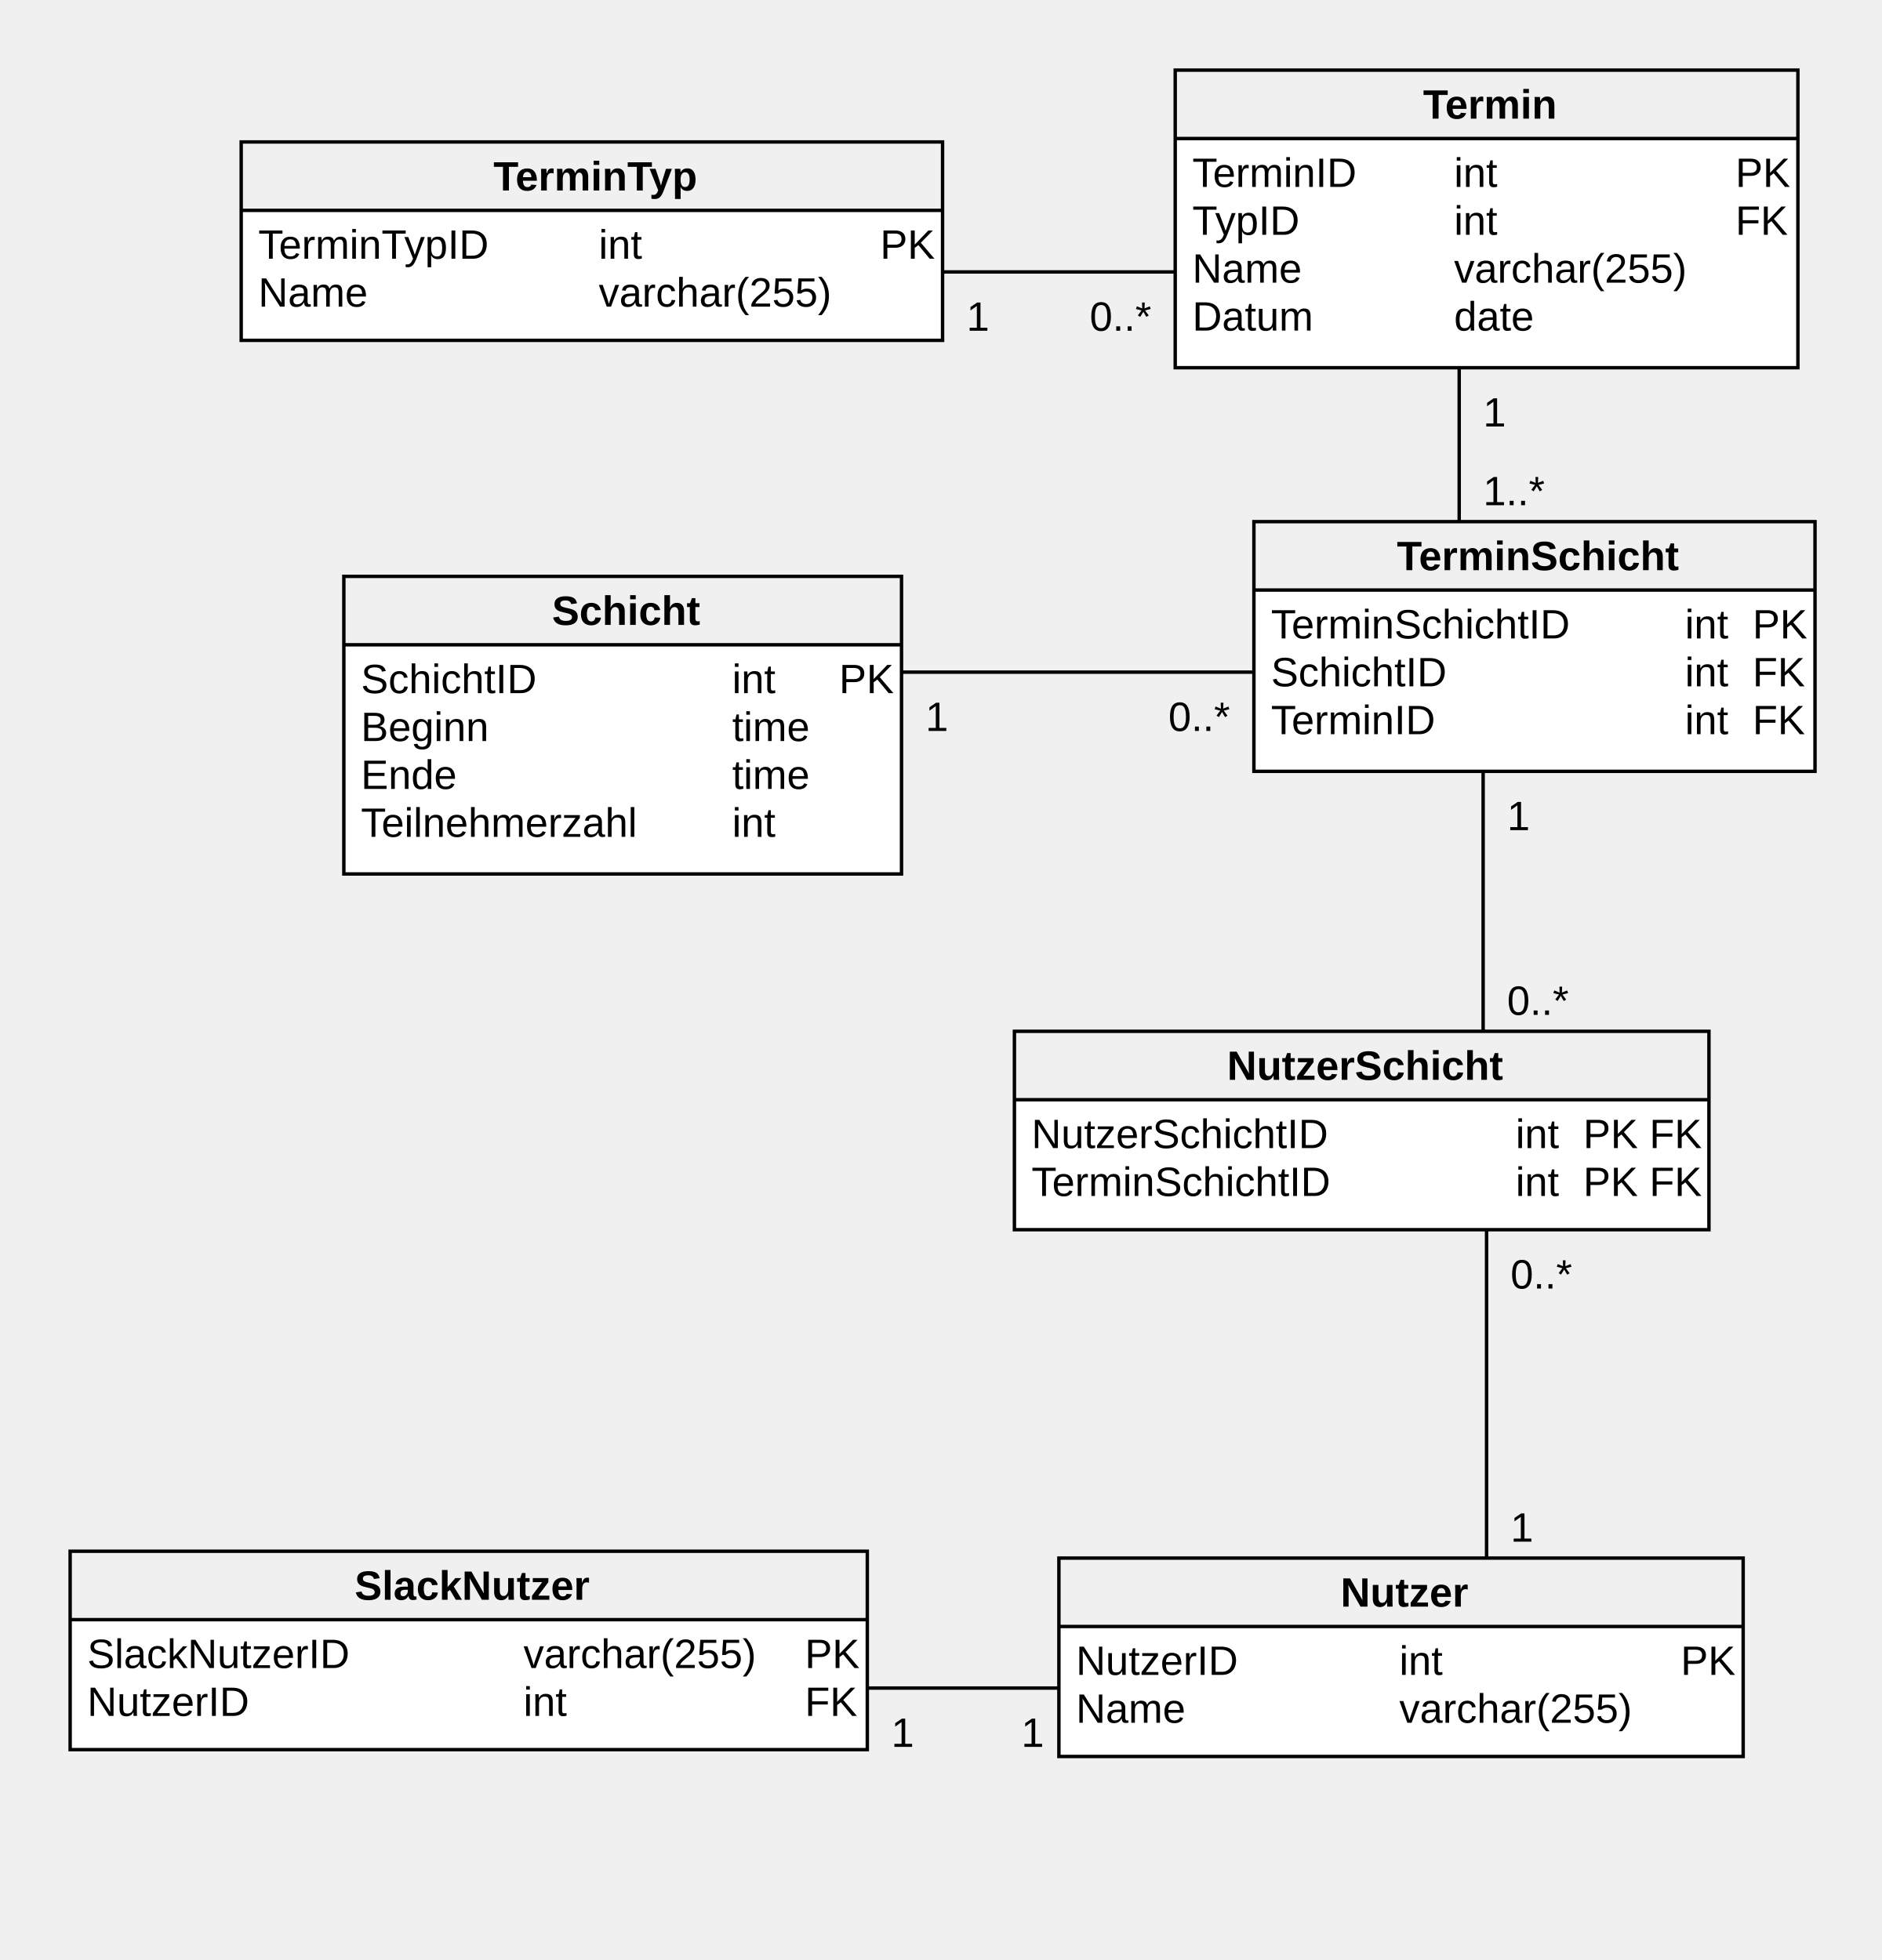
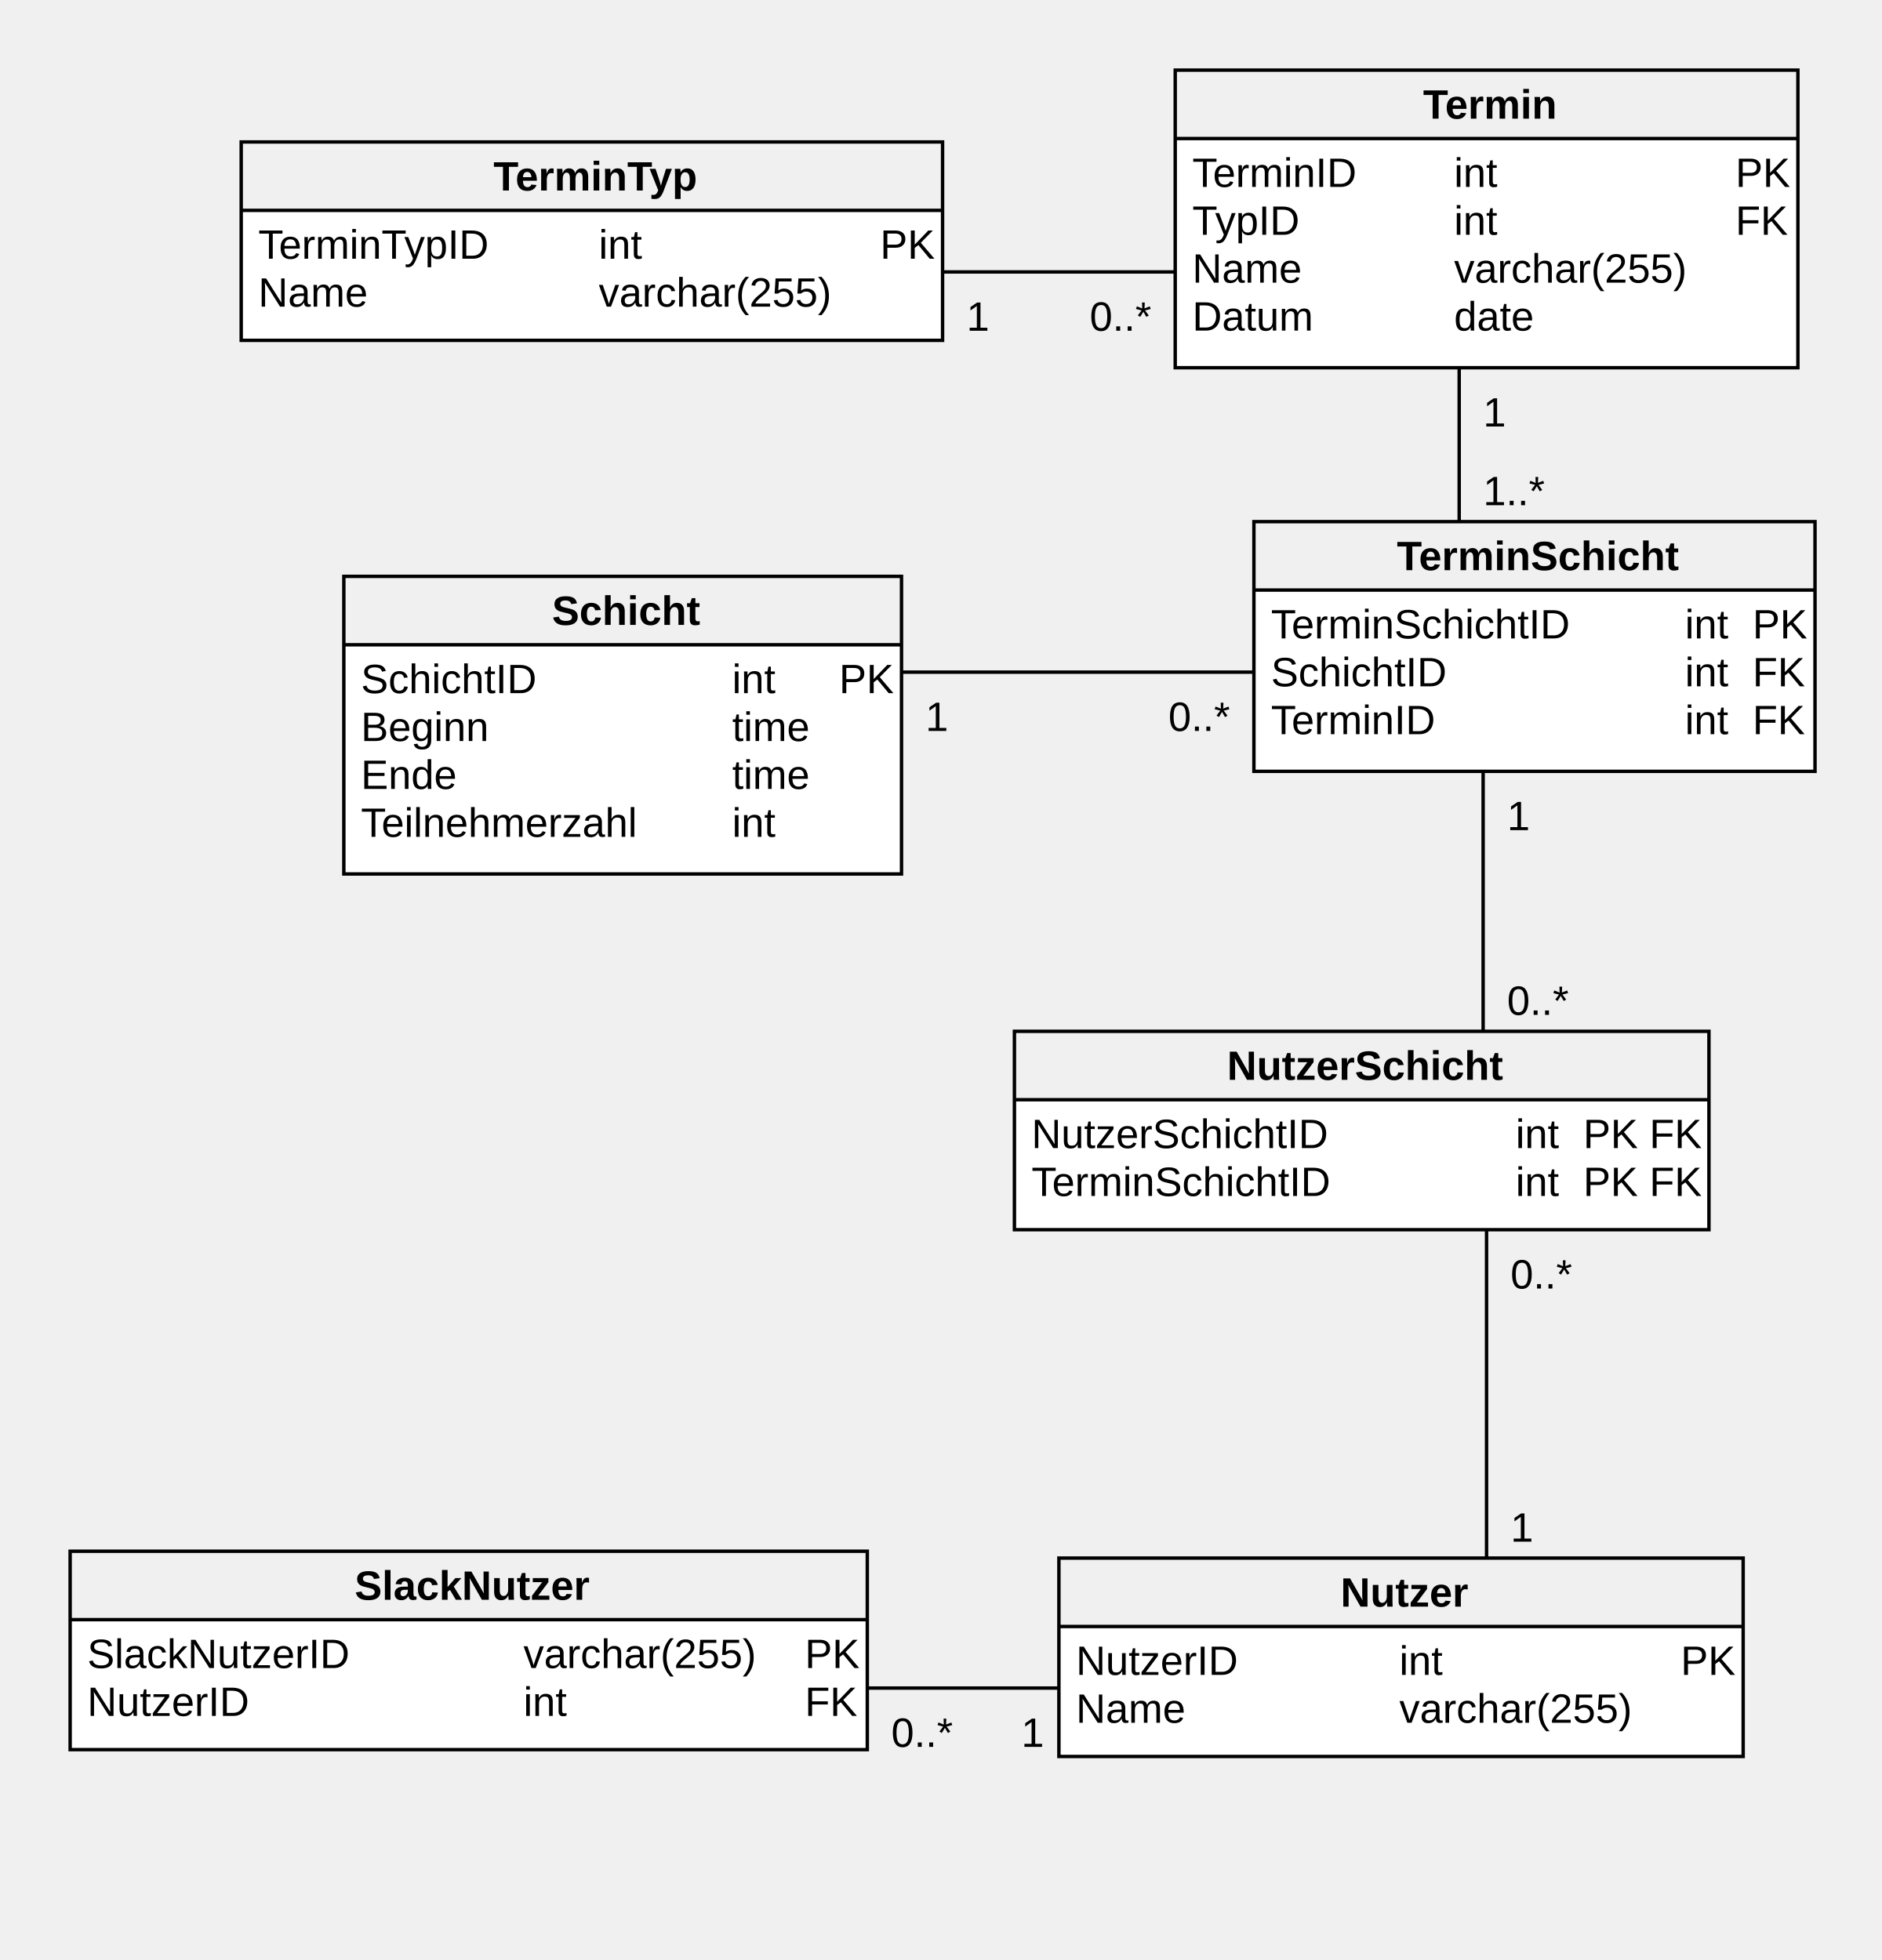
<svg xmlns="http://www.w3.org/2000/svg" id="svg480" version="1.1" width="550.0" height="573.0">
  <defs id="defs484" />
  <g transform="translate(0.5,0.5)" class="reference" id="g14">
    <polyline points="118.0,66.0 118.0,79.0 427.0,79.0" id="polyline4" style="fill:none;stroke:#000000;stroke-linejoin:miter" />
    <g transform="translate(317,85)" id="g8">
      <text font-size="12" font-weight="400" x="1" y="11.191" id="text6" style="font-weight:400;font-size:12px;font-family:arial, sans-serif;fill:#000000">0..*</text>
    </g>
    <g transform="translate(281,85)" id="g12">
      <text font-size="12" font-weight="400" x="1" y="11.191" id="text10" style="font-weight:400;font-size:12px;font-family:arial, sans-serif;fill:#000000">1</text>
    </g>
  </g>
  <g transform="translate(0.5,0.5)" class="reference" id="g26">
    <polyline points="236.0,196.0 351.0,196.0 351.0,196.0 384.0,196.0" id="polyline16" style="fill:none;stroke:#000000;stroke-linejoin:miter" />
    <g transform="translate(340,202)" id="g20">
      <text font-size="12" font-weight="400" x="1" y="11.191" id="text18" style="font-weight:400;font-size:12px;font-family:arial, sans-serif;fill:#000000">0..*</text>
    </g>
    <g transform="translate(269,202)" id="g24">
      <text font-size="12" font-weight="400" x="1" y="11.191" id="text22" style="font-weight:400;font-size:12px;font-family:arial, sans-serif;fill:#000000">1</text>
    </g>
  </g>
  <g transform="translate(0.5,0.5)" class="reference" id="g38">
    <polyline points="395.0,481.0 433.0,481.0 433.0,493.0 152.0,493.0" id="polyline28" style="fill:none;stroke:#000000;stroke-linejoin:miter" />
    <g transform="translate(259,499)" id="g32">
-       <text font-size="12" font-weight="400" x="1" y="11.191" id="text30" style="font-weight:400;font-size:12px;font-family:arial, sans-serif;fill:#000000">1</text>
+       <text font-size="12" font-weight="400" x="1" y="11.191" id="text30" style="font-weight:400;font-size:12px;font-family:arial, sans-serif;fill:#000000">0..*</text>
    </g>
    <g transform="translate(297,499)" id="g36">
      <text font-size="12" font-weight="400" x="1" y="11.191" id="text34" style="font-weight:400;font-size:12px;font-family:arial, sans-serif;fill:#000000">1</text>
    </g>
  </g>
  <g transform="translate(0.5,0.5)" class="reference" id="g50">
    <polyline points="434.0,489.0 434.0,436.0 434.0,436.0 434.0,338.0" id="polyline40" style="fill:none;stroke:#000000;stroke-linejoin:miter" />
    <g transform="translate(440,365)" id="g44">
      <text font-size="12" font-weight="400" x="1" y="11.191" id="text42" style="font-weight:400;font-size:12px;font-family:arial, sans-serif;fill:#000000">0..*</text>
    </g>
    <g transform="translate(440,439)" id="g48">
      <text font-size="12" font-weight="400" x="1" y="11.191" id="text46" style="font-weight:400;font-size:12px;font-family:arial, sans-serif;fill:#000000">1</text>
    </g>
  </g>
  <g transform="translate(0.5,0.5)" class="reference" id="g62">
    <polyline points="457.0,85.0 457.0,91.0 426.0,91.0 426.0,194.0" id="polyline52" style="fill:none;stroke:#000000;stroke-linejoin:miter" />
    <g transform="translate(432,136)" id="g56">
      <text font-size="12" font-weight="400" x="1" y="11.191" id="text54" style="font-weight:400;font-size:12px;font-family:arial, sans-serif;fill:#000000">1..*</text>
    </g>
    <g transform="translate(432,113)" id="g60">
      <text font-size="12" font-weight="400" x="1" y="11.191" id="text58" style="font-weight:400;font-size:12px;font-family:arial, sans-serif;fill:#000000">1</text>
    </g>
  </g>
  <g transform="translate(0.5,0.5)" class="reference" id="g74">
    <polyline points="432.0,205.0 433.0,205.0 433.0,328.0 325.0,328.0" id="polyline64" style="fill:none;stroke:#000000;stroke-linejoin:miter" />
    <g transform="translate(439,285)" id="g68">
      <text font-size="12" font-weight="400" x="1" y="11.191" id="text66" style="font-weight:400;font-size:12px;font-family:arial, sans-serif;fill:#000000">0..*</text>
    </g>
    <g transform="translate(439,231)" id="g72">
      <text font-size="12" font-weight="400" x="1" y="11.191" id="text70" style="font-weight:400;font-size:12px;font-family:arial, sans-serif;fill:#000000">1</text>
    </g>
  </g>
  <g class="table" transform="translate(309.5,455.5)" id="g120">
    <g id="g78">
      <rect height="20" width="200" id="rect76" x="0" y="0" style="fill:#f0f0f0" />
    </g>
    <g id="g82">
      <text font-size="12" font-weight="700" x="101" y="14.191" id="text80" style="font-weight:700;font-size:12px;font-family:arial, sans-serif;text-anchor:middle;fill:#000000">Nutzer</text>
    </g>
    <g transform="translate(0,20)" id="g116">
      <rect height="38" width="200" id="rect84" x="0" y="0" style="fill:#ffffff" />
      <g transform="translate(4,3)" id="g94">
        <g id="g88">
          <text font-size="12" font-weight="400" x="1" y="11.139" id="text86" style="font-weight:400;font-size:12px;font-family:arial, sans-serif;fill:#000000">NutzerID</text>
        </g>
        <g transform="translate(0,14)" id="g92">
          <text font-size="12" font-weight="400" x="1" y="11.139" id="text90" style="font-weight:400;font-size:12px;font-family:arial, sans-serif;fill:#000000">Name</text>
        </g>
      </g>
      <g transform="translate(98.5,3)" id="g104">
        <g id="g98">
          <text font-size="12" font-weight="400" x="1" y="11.139" id="text96" style="font-weight:400;font-size:12px;font-family:arial, sans-serif;fill:#000000">int</text>
        </g>
        <g transform="translate(0,14)" id="g102">
          <text font-size="12" font-weight="400" x="1" y="11.139" id="text100" style="font-weight:400;font-size:12px;font-family:arial, sans-serif;fill:#000000">varchar(255)</text>
        </g>
      </g>
      <g transform="translate(180.75,3)" id="g114">
        <g id="g108">
          <text font-size="12" font-weight="400" x="1" y="11.139" id="text106" style="font-weight:400;font-size:12px;font-family:arial, sans-serif;fill:#000000">PK</text>
        </g>
        <g transform="translate(0,14)" id="g112">
          <text font-size="12" font-weight="400" x="1" y="11.139" id="text110" style="font-weight:400;font-size:12px;font-family:arial, sans-serif;fill:#000000" />
        </g>
      </g>
    </g>
    <polyline points="0.0,20.0 0.0,0.0 200.0,0.0 200.0,20.0 0.0,20.0 0.0,58.0 200.0,58.0 200.0,20.0" id="polyline118" style="fill:none;stroke:#000000;stroke-linejoin:miter" />
  </g>
  <g class="table" transform="translate(343.5,20.5)" id="g190">
    <g id="g124">
      <rect height="20" width="182" id="rect122" x="0" y="0" style="fill:#f0f0f0" />
    </g>
    <g id="g128">
      <text font-size="12" font-weight="700" x="92" y="14.191" id="text126" style="font-weight:700;font-size:12px;font-family:arial, sans-serif;text-anchor:middle;fill:#000000">Termin</text>
    </g>
    <g transform="translate(0,20)" id="g186">
      <rect height="67" width="182" id="rect130" x="0" y="0" style="fill:#ffffff" />
      <g transform="translate(4,3)" id="g148">
        <g id="g134">
          <text font-size="12" font-weight="400" x="1" y="11.139" id="text132" style="font-weight:400;font-size:12px;font-family:arial, sans-serif;fill:#000000">TerminID</text>
        </g>
        <g transform="translate(0,14)" id="g138">
          <text font-size="12" font-weight="400" x="1" y="11.139" id="text136" style="font-weight:400;font-size:12px;font-family:arial, sans-serif;fill:#000000">TypID</text>
        </g>
        <g transform="translate(0,28)" id="g142">
          <text font-size="12" font-weight="400" x="1" y="11.139" id="text140" style="font-weight:400;font-size:12px;font-family:arial, sans-serif;fill:#000000">Name</text>
        </g>
        <g transform="translate(0,42)" id="g146">
          <text font-size="12" font-weight="400" x="1" y="11.139" id="text144" style="font-weight:400;font-size:12px;font-family:arial, sans-serif;fill:#000000">Datum</text>
        </g>
      </g>
      <g transform="translate(80.5,3)" id="g166">
        <g id="g152">
          <text font-size="12" font-weight="400" x="1" y="11.139" id="text150" style="font-weight:400;font-size:12px;font-family:arial, sans-serif;fill:#000000">int</text>
        </g>
        <g transform="translate(0,14)" id="g156">
          <text font-size="12" font-weight="400" x="1" y="11.139" id="text154" style="font-weight:400;font-size:12px;font-family:arial, sans-serif;fill:#000000">int</text>
        </g>
        <g transform="translate(0,28)" id="g160">
          <text font-size="12" font-weight="400" x="1" y="11.139" id="text158" style="font-weight:400;font-size:12px;font-family:arial, sans-serif;fill:#000000">varchar(255)</text>
        </g>
        <g transform="translate(0,42)" id="g164">
          <text font-size="12" font-weight="400" x="1" y="11.139" id="text162" style="font-weight:400;font-size:12px;font-family:arial, sans-serif;fill:#000000">date</text>
        </g>
      </g>
      <g transform="translate(162.75,3)" id="g184">
        <g id="g170">
          <text font-size="12" font-weight="400" x="1" y="11.139" id="text168" style="font-weight:400;font-size:12px;font-family:arial, sans-serif;fill:#000000">PK</text>
        </g>
        <g transform="translate(0,14)" id="g174">
          <text font-size="12" font-weight="400" x="1" y="11.139" id="text172" style="font-weight:400;font-size:12px;font-family:arial, sans-serif;fill:#000000">FK</text>
        </g>
        <g transform="translate(0,28)" id="g178">
          <text font-size="12" font-weight="400" x="1" y="11.139" id="text176" style="font-weight:400;font-size:12px;font-family:arial, sans-serif;fill:#000000" />
        </g>
        <g transform="translate(0,42)" id="g182">
          <text font-size="12" font-weight="400" x="1" y="11.139" id="text180" style="font-weight:400;font-size:12px;font-family:arial, sans-serif;fill:#000000" />
        </g>
      </g>
    </g>
    <polyline points="0.0,20.0 0.0,0.0 182.0,0.0 182.0,20.0 0.0,20.0 0.0,87.0 182.0,87.0 182.0,20.0" id="polyline188" style="fill:none;stroke:#000000;stroke-linejoin:miter" />
  </g>
  <g class="table" transform="translate(100.5,168.5)" id="g260">
    <g id="g194">
      <rect height="20" width="163" id="rect192" x="0" y="0" style="fill:#f0f0f0" />
    </g>
    <g id="g198">
      <text font-size="12" font-weight="700" x="82.5" y="14.191" id="text196" style="font-weight:700;font-size:12px;font-family:arial, sans-serif;text-anchor:middle;fill:#000000">Schicht</text>
    </g>
    <g transform="translate(0,20)" id="g256">
      <rect height="67" width="163" id="rect200" x="0" y="0" style="fill:#ffffff" />
      <g transform="translate(4,3)" id="g218">
        <g id="g204">
          <text font-size="12" font-weight="400" x="1" y="11.139" id="text202" style="font-weight:400;font-size:12px;font-family:arial, sans-serif;fill:#000000">SchichtID</text>
        </g>
        <g transform="translate(0,14)" id="g208">
          <text font-size="12" font-weight="400" x="1" y="11.139" id="text206" style="font-weight:400;font-size:12px;font-family:arial, sans-serif;fill:#000000">Beginn</text>
        </g>
        <g transform="translate(0,28)" id="g212">
          <text font-size="12" font-weight="400" x="1" y="11.139" id="text210" style="font-weight:400;font-size:12px;font-family:arial, sans-serif;fill:#000000">Ende</text>
        </g>
        <g transform="translate(0,42)" id="g216">
          <text font-size="12" font-weight="400" x="1" y="11.139" id="text214" style="font-weight:400;font-size:12px;font-family:arial, sans-serif;fill:#000000">Teilnehmerzahl</text>
        </g>
      </g>
      <g transform="translate(112.5,3)" id="g236">
        <g id="g222">
          <text font-size="12" font-weight="400" x="1" y="11.139" id="text220" style="font-weight:400;font-size:12px;font-family:arial, sans-serif;fill:#000000">int</text>
        </g>
        <g transform="translate(0,14)" id="g226">
          <text font-size="12" font-weight="400" x="1" y="11.139" id="text224" style="font-weight:400;font-size:12px;font-family:arial, sans-serif;fill:#000000">time</text>
        </g>
        <g transform="translate(0,28)" id="g230">
          <text font-size="12" font-weight="400" x="1" y="11.139" id="text228" style="font-weight:400;font-size:12px;font-family:arial, sans-serif;fill:#000000">time</text>
        </g>
        <g transform="translate(0,42)" id="g234">
          <text font-size="12" font-weight="400" x="1" y="11.139" id="text232" style="font-weight:400;font-size:12px;font-family:arial, sans-serif;fill:#000000">int</text>
        </g>
      </g>
      <g transform="translate(143.75,3)" id="g254">
        <g id="g240">
          <text font-size="12" font-weight="400" x="1" y="11.139" id="text238" style="font-weight:400;font-size:12px;font-family:arial, sans-serif;fill:#000000">PK</text>
        </g>
        <g transform="translate(0,14)" id="g244">
          <text font-size="12" font-weight="400" x="1" y="11.139" id="text242" style="font-weight:400;font-size:12px;font-family:arial, sans-serif;fill:#000000" />
        </g>
        <g transform="translate(0,28)" id="g248">
          <text font-size="12" font-weight="400" x="1" y="11.139" id="text246" style="font-weight:400;font-size:12px;font-family:arial, sans-serif;fill:#000000" />
        </g>
        <g transform="translate(0,42)" id="g252">
          <text font-size="12" font-weight="400" x="1" y="11.139" id="text250" style="font-weight:400;font-size:12px;font-family:arial, sans-serif;fill:#000000" />
        </g>
      </g>
    </g>
    <polyline points="0.0,20.0 0.0,0.0 163.0,0.0 163.0,20.0 0.0,20.0 0.0,87.0 163.0,87.0 163.0,20.0" id="polyline258" style="fill:none;stroke:#000000;stroke-linejoin:miter" />
  </g>
  <g class="table" transform="translate(70.5,41.5)" id="g306">
    <g id="g264">
      <rect height="20" width="205" id="rect262" x="0" y="0" style="fill:#f0f0f0" />
    </g>
    <g id="g268">
      <text font-size="12" font-weight="700" x="103.5" y="14.191" id="text266" style="font-weight:700;font-size:12px;font-family:arial, sans-serif;text-anchor:middle;fill:#000000">TerminTyp</text>
    </g>
    <g transform="translate(0,20)" id="g302">
      <rect height="38" width="205" id="rect270" x="0" y="0" style="fill:#ffffff" />
      <g transform="translate(4,3)" id="g280">
        <g id="g274">
          <text font-size="12" font-weight="400" x="1" y="11.139" id="text272" style="font-weight:400;font-size:12px;font-family:arial, sans-serif;fill:#000000">TerminTypID</text>
        </g>
        <g transform="translate(0,14)" id="g278">
          <text font-size="12" font-weight="400" x="1" y="11.139" id="text276" style="font-weight:400;font-size:12px;font-family:arial, sans-serif;fill:#000000">Name</text>
        </g>
      </g>
      <g transform="translate(103.5,3)" id="g290">
        <g id="g284">
          <text font-size="12" font-weight="400" x="1" y="11.139" id="text282" style="font-weight:400;font-size:12px;font-family:arial, sans-serif;fill:#000000">int</text>
        </g>
        <g transform="translate(0,14)" id="g288">
          <text font-size="12" font-weight="400" x="1" y="11.139" id="text286" style="font-weight:400;font-size:12px;font-family:arial, sans-serif;fill:#000000">varchar(255)</text>
        </g>
      </g>
      <g transform="translate(185.75,3)" id="g300">
        <g id="g294">
          <text font-size="12" font-weight="400" x="1" y="11.139" id="text292" style="font-weight:400;font-size:12px;font-family:arial, sans-serif;fill:#000000">PK</text>
        </g>
        <g transform="translate(0,14)" id="g298">
          <text font-size="12" font-weight="400" x="1" y="11.139" id="text296" style="font-weight:400;font-size:12px;font-family:arial, sans-serif;fill:#000000" />
        </g>
      </g>
    </g>
    <polyline points="0.0,20.0 0.0,0.0 205.0,0.0 205.0,20.0 0.0,20.0 0.0,58.0 205.0,58.0 205.0,20.0" id="polyline304" style="fill:none;stroke:#000000;stroke-linejoin:miter" />
  </g>
  <g class="table" transform="translate(366.5,152.5)" id="g364">
    <g id="g310">
      <rect height="20" width="164" id="rect308" x="0" y="0" style="fill:#f0f0f0" />
    </g>
    <g id="g314">
      <text font-size="12" font-weight="700" x="83" y="14.191" id="text312" style="font-weight:700;font-size:12px;font-family:arial, sans-serif;text-anchor:middle;fill:#000000">TerminSchicht</text>
    </g>
    <g transform="translate(0,20)" id="g360">
      <rect height="53" width="164" id="rect316" x="0" y="0" style="fill:#ffffff" />
      <g transform="translate(4,3)" id="g330">
        <g id="g320">
          <text font-size="12" font-weight="400" x="1" y="11.139" id="text318" style="font-weight:400;font-size:12px;font-family:arial, sans-serif;fill:#000000">TerminSchichtID</text>
        </g>
        <g transform="translate(0,14)" id="g324">
          <text font-size="12" font-weight="400" x="1" y="11.139" id="text322" style="font-weight:400;font-size:12px;font-family:arial, sans-serif;fill:#000000">SchichtID</text>
        </g>
        <g transform="translate(0,28)" id="g328">
          <text font-size="12" font-weight="400" x="1" y="11.139" id="text326" style="font-weight:400;font-size:12px;font-family:arial, sans-serif;fill:#000000">TerminID</text>
        </g>
      </g>
      <g transform="translate(125,3)" id="g344">
        <g id="g334">
          <text font-size="12" font-weight="400" x="1" y="11.139" id="text332" style="font-weight:400;font-size:12px;font-family:arial, sans-serif;fill:#000000">int</text>
        </g>
        <g transform="translate(0,14)" id="g338">
          <text font-size="12" font-weight="400" x="1" y="11.139" id="text336" style="font-weight:400;font-size:12px;font-family:arial, sans-serif;fill:#000000">int</text>
        </g>
        <g transform="translate(0,28)" id="g342">
          <text font-size="12" font-weight="400" x="1" y="11.139" id="text340" style="font-weight:400;font-size:12px;font-family:arial, sans-serif;fill:#000000">int</text>
        </g>
      </g>
      <g transform="translate(144.75,3)" id="g358">
        <g id="g348">
          <text font-size="12" font-weight="400" x="1" y="11.139" id="text346" style="font-weight:400;font-size:12px;font-family:arial, sans-serif;fill:#000000">PK</text>
        </g>
        <g transform="translate(0,14)" id="g352">
          <text font-size="12" font-weight="400" x="1" y="11.139" id="text350" style="font-weight:400;font-size:12px;font-family:arial, sans-serif;fill:#000000">FK</text>
        </g>
        <g transform="translate(0,28)" id="g356">
          <text font-size="12" font-weight="400" x="1" y="11.139" id="text354" style="font-weight:400;font-size:12px;font-family:arial, sans-serif;fill:#000000">FK</text>
        </g>
      </g>
    </g>
    <polyline points="0.0,20.0 0.0,0.0 164.0,0.0 164.0,20.0 0.0,20.0 0.0,73.0 164.0,73.0 164.0,20.0" id="polyline362" style="fill:none;stroke:#000000;stroke-linejoin:miter" />
  </g>
  <g class="table" transform="translate(296.5,301.5)" id="g410">
    <g id="g368">
      <rect height="20" width="203" id="rect366" x="0" y="0" style="fill:#f0f0f0" />
    </g>
    <g id="g372">
      <text font-size="12" font-weight="700" x="102.5" y="14.191" id="text370" style="font-weight:700;font-size:12px;font-family:arial, sans-serif;text-anchor:middle;fill:#000000">NutzerSchicht</text>
    </g>
    <g transform="translate(0,20)" id="g406">
      <rect height="38" width="203" id="rect374" x="0" y="0" style="fill:#ffffff" />
      <g transform="translate(4,3)" id="g384">
        <g id="g378">
          <text font-size="12" font-weight="400" x="1" y="11.139" id="text376" style="font-weight:400;font-size:12px;font-family:arial, sans-serif;fill:#000000">NutzerSchichtID</text>
        </g>
        <g transform="translate(0,14)" id="g382">
          <text font-size="12" font-weight="400" x="1" y="11.139" id="text380" style="font-weight:400;font-size:12px;font-family:arial, sans-serif;fill:#000000">TerminSchichtID</text>
        </g>
      </g>
      <g transform="translate(145.5,3)" id="g394">
        <g id="g388">
          <text font-size="12" font-weight="400" x="1" y="11.139" id="text386" style="font-weight:400;font-size:12px;font-family:arial, sans-serif;fill:#000000">int</text>
        </g>
        <g transform="translate(0,14)" id="g392">
          <text font-size="12" font-weight="400" x="1" y="11.139" id="text390" style="font-weight:400;font-size:12px;font-family:arial, sans-serif;fill:#000000">int</text>
        </g>
      </g>
      <g transform="translate(165.25,3)" id="g404">
        <g id="g398">
          <text font-size="12" font-weight="400" x="1" y="11.139" id="text396" style="font-weight:400;font-size:12px;font-family:arial, sans-serif;fill:#000000">PK FK</text>
        </g>
        <g transform="translate(0,14)" id="g402">
          <text font-size="12" font-weight="400" x="1" y="11.139" id="text400" style="font-weight:400;font-size:12px;font-family:arial, sans-serif;fill:#000000">PK FK</text>
        </g>
      </g>
    </g>
    <polyline points="0.0,20.0 0.0,0.0 203.0,0.0 203.0,20.0 0.0,20.0 0.0,58.0 203.0,58.0 203.0,20.0" id="polyline408" style="fill:none;stroke:#000000;stroke-linejoin:miter" />
  </g>
  <g class="table" transform="translate(20.5,453.5)" id="g456">
    <g id="g414">
      <rect height="20" width="233" id="rect412" x="0" y="0" style="fill:#f0f0f0" />
    </g>
    <g id="g418">
      <text font-size="12" font-weight="700" x="117.5" y="14.191" id="text416" style="font-weight:700;font-size:12px;font-family:arial, sans-serif;text-anchor:middle;fill:#000000">SlackNutzer</text>
    </g>
    <g transform="translate(0,20)" id="g452">
      <rect height="38" width="233" id="rect420" x="0" y="0" style="fill:#ffffff" />
      <g transform="translate(4,3)" id="g430">
        <g id="g424">
          <text font-size="12" font-weight="400" x="1" y="11.139" id="text422" style="font-weight:400;font-size:12px;font-family:arial, sans-serif;fill:#000000">SlackNutzerID</text>
        </g>
        <g transform="translate(0,14)" id="g428">
          <text font-size="12" font-weight="400" x="1" y="11.139" id="text426" style="font-weight:400;font-size:12px;font-family:arial, sans-serif;fill:#000000">NutzerID</text>
        </g>
      </g>
      <g transform="translate(131.5,3)" id="g440">
        <g id="g434">
          <text font-size="12" font-weight="400" x="1" y="11.139" id="text432" style="font-weight:400;font-size:12px;font-family:arial, sans-serif;fill:#000000">varchar(255)</text>
        </g>
        <g transform="translate(0,14)" id="g438">
          <text font-size="12" font-weight="400" x="1" y="11.139" id="text436" style="font-weight:400;font-size:12px;font-family:arial, sans-serif;fill:#000000">int</text>
        </g>
      </g>
      <g transform="translate(213.75,3)" id="g450">
        <g id="g444">
          <text font-size="12" font-weight="400" x="1" y="11.139" id="text442" style="font-weight:400;font-size:12px;font-family:arial, sans-serif;fill:#000000">PK</text>
        </g>
        <g transform="translate(0,14)" id="g448">
          <text font-size="12" font-weight="400" x="1" y="11.139" id="text446" style="font-weight:400;font-size:12px;font-family:arial, sans-serif;fill:#000000">FK</text>
        </g>
      </g>
    </g>
    <polyline points="0.0,20.0 0.0,0.0 233.0,0.0 233.0,20.0 0.0,20.0 0.0,58.0 233.0,58.0 233.0,20.0" id="polyline454" style="fill:none;stroke:#000000;stroke-linejoin:miter" />
  </g>
</svg>
